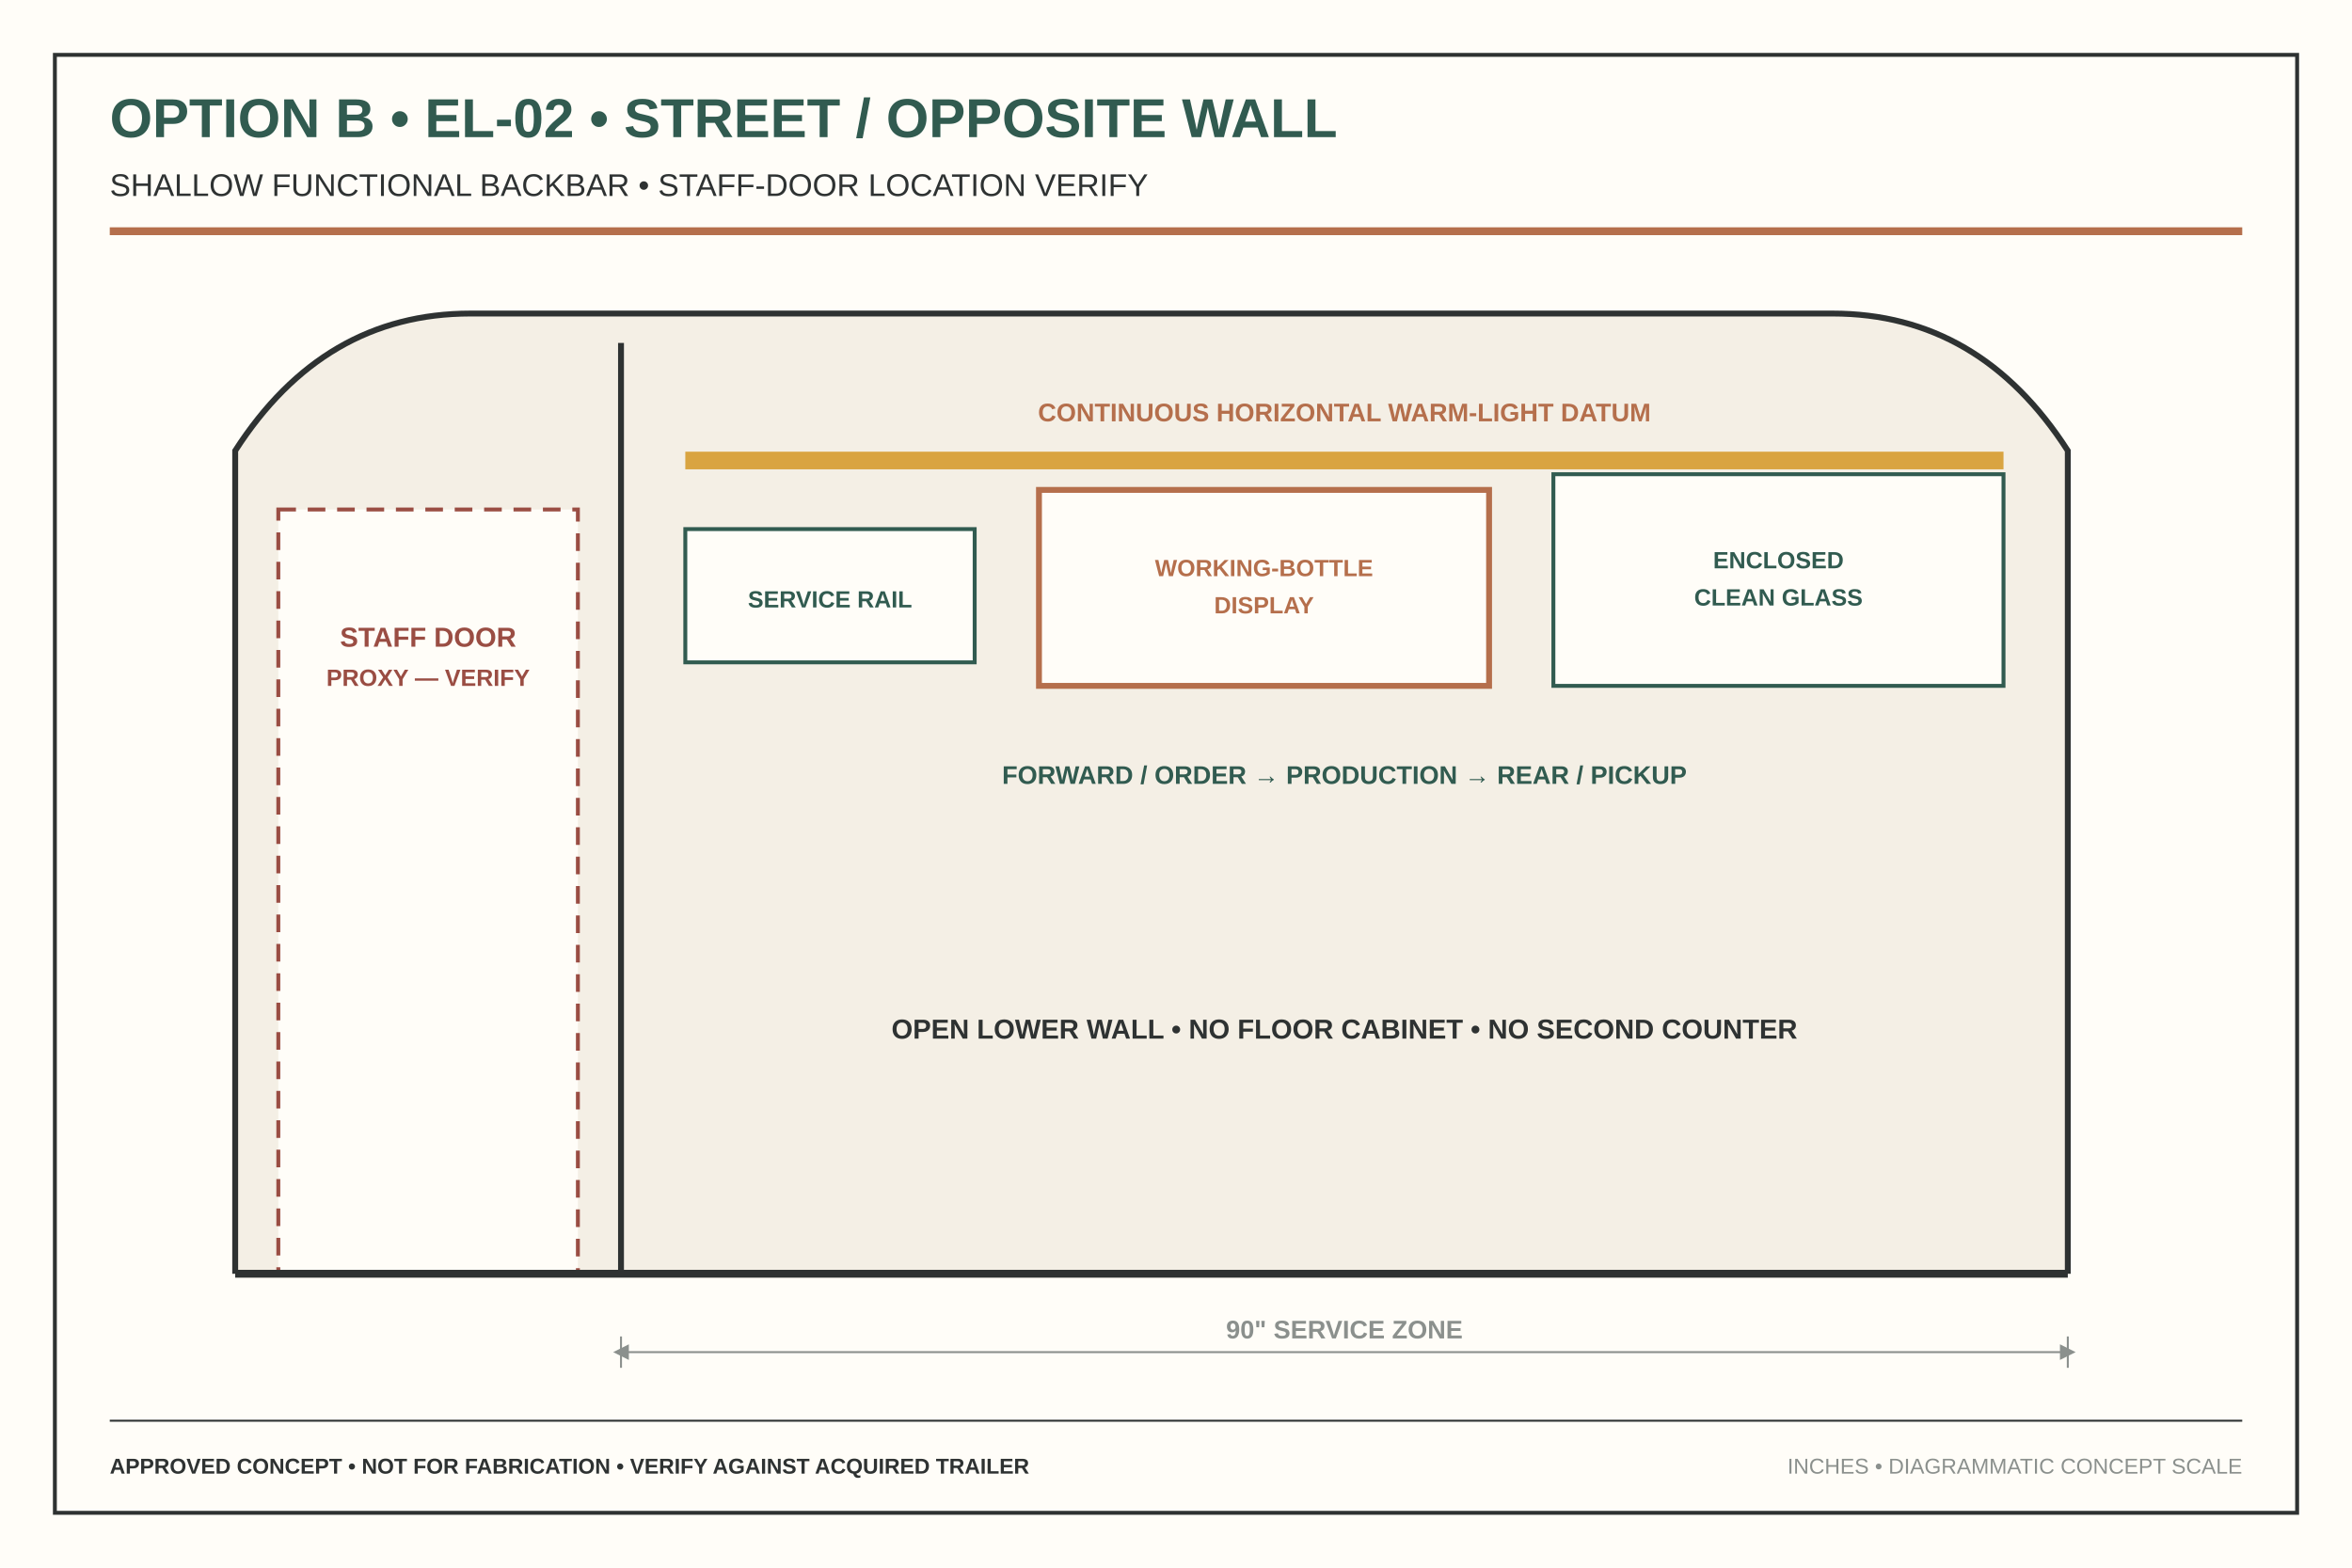
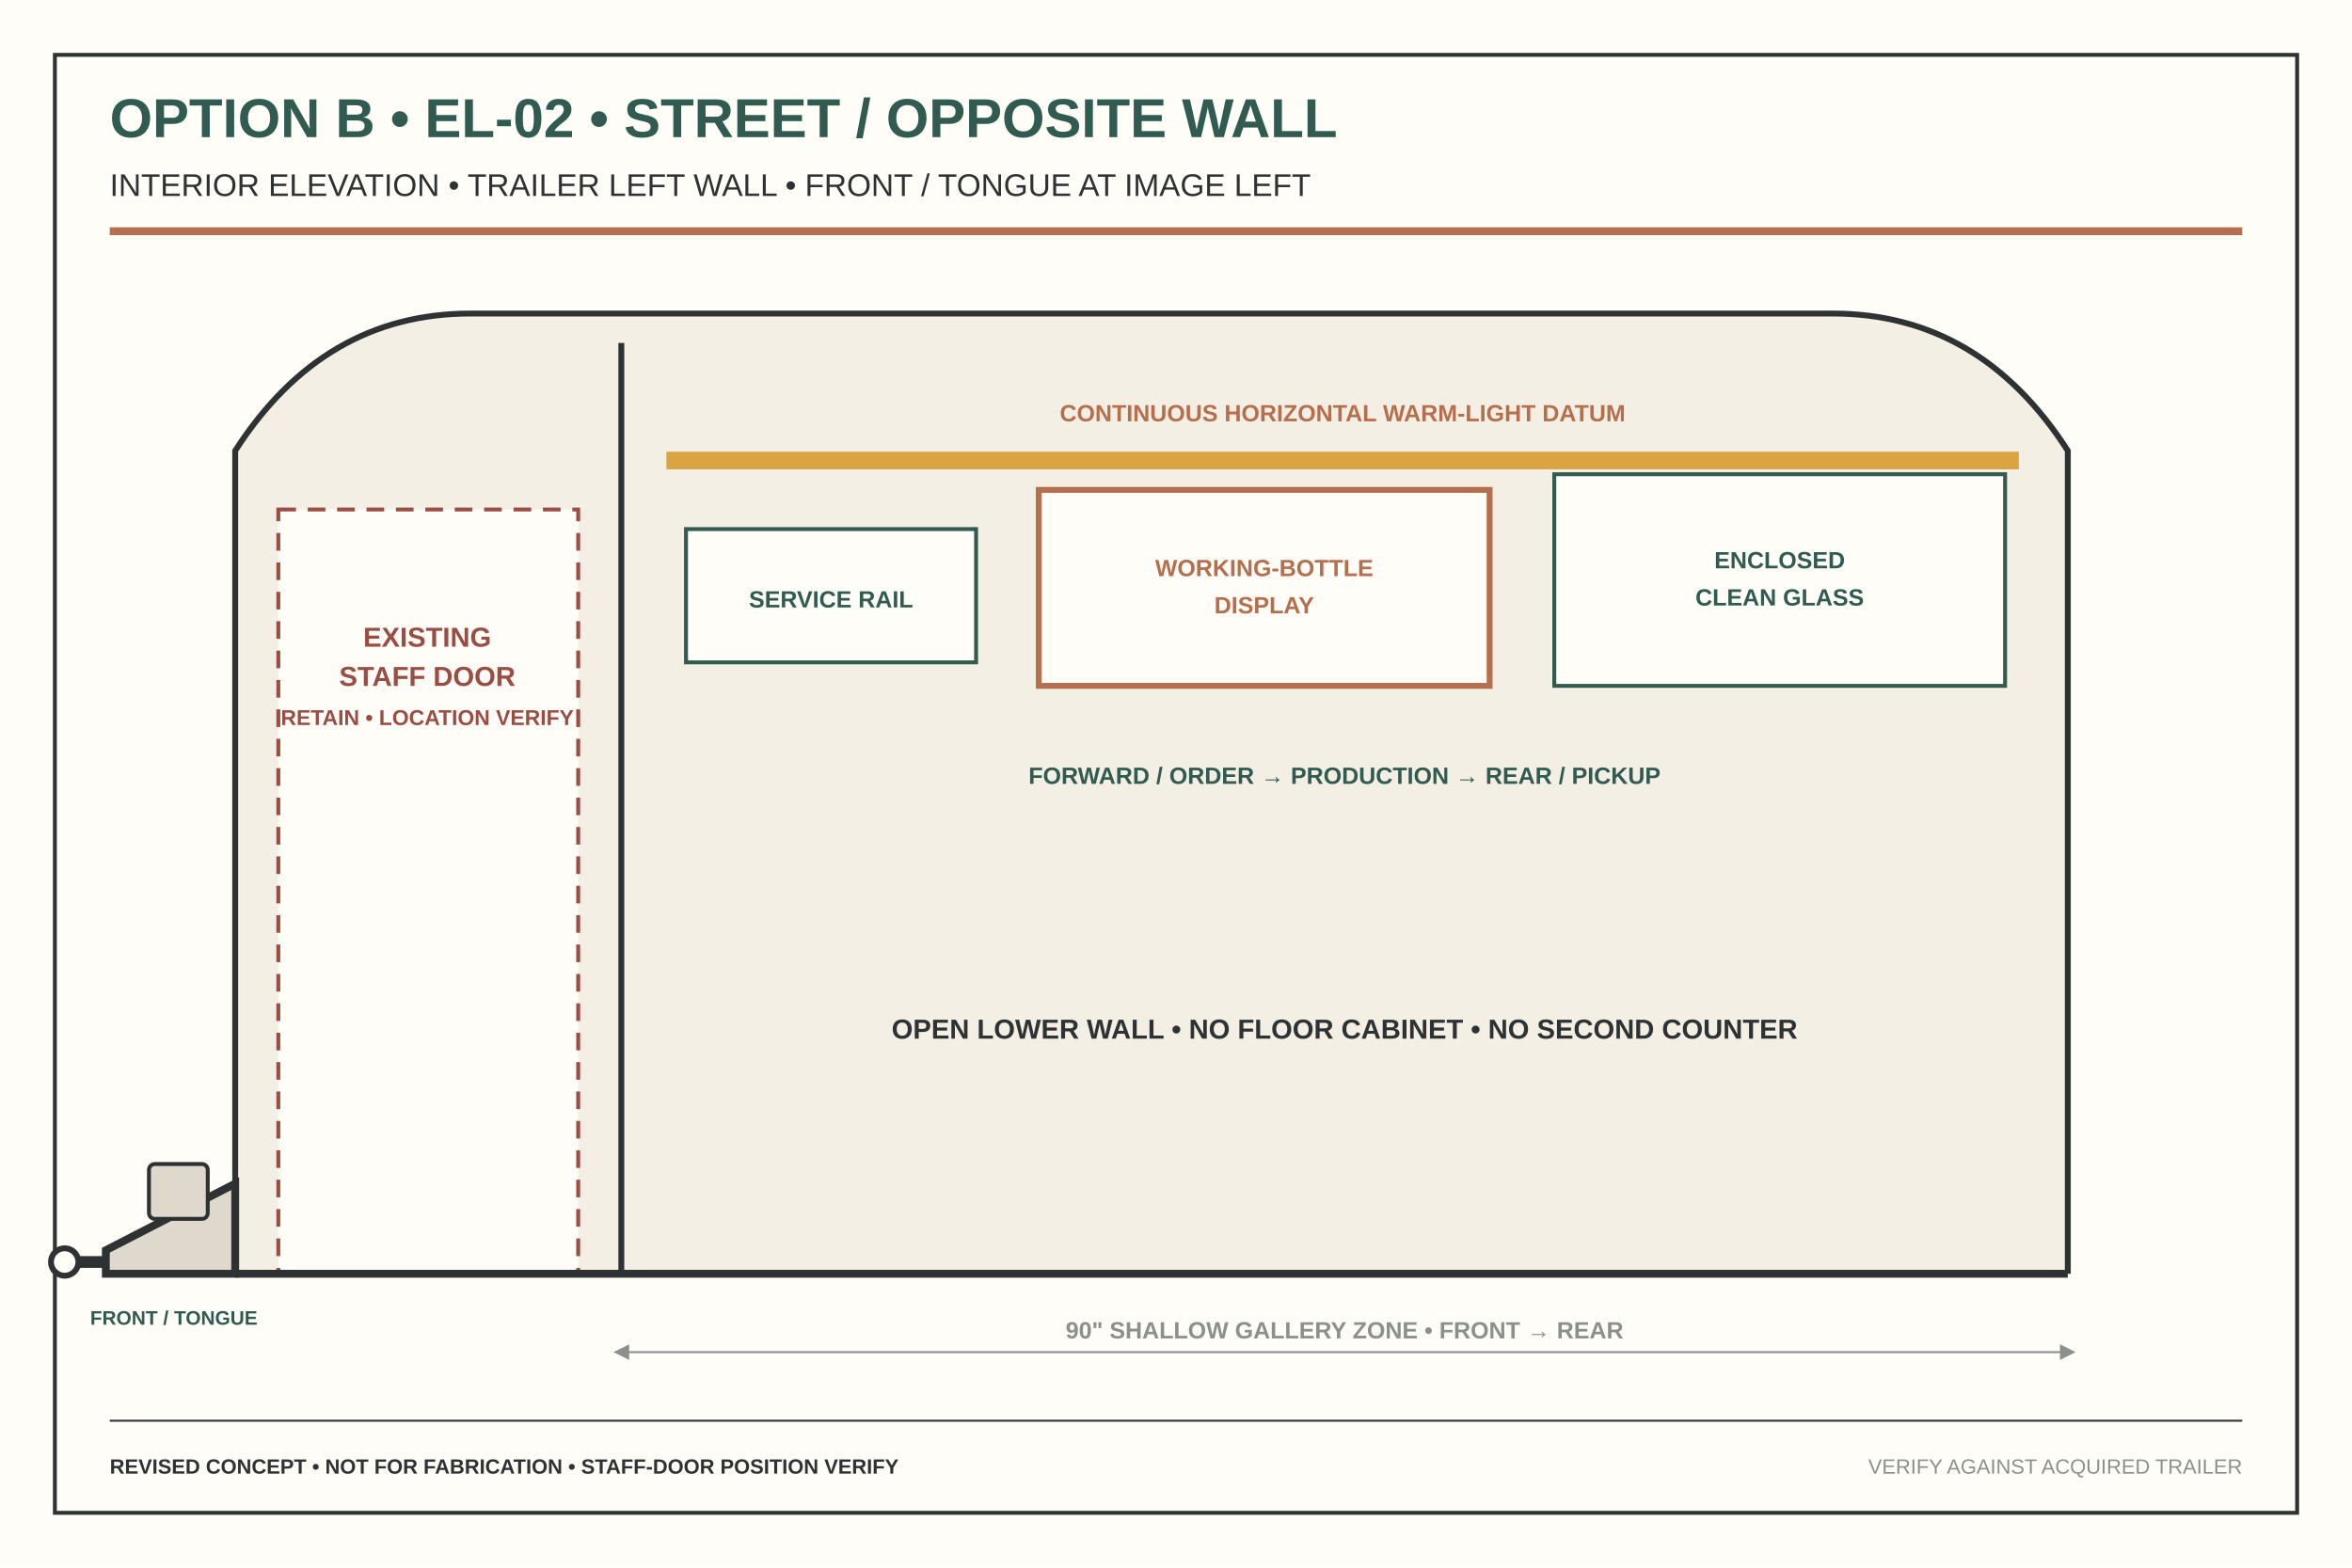
<svg xmlns="http://www.w3.org/2000/svg" width="1200" height="800" viewBox="0 0 1200 800" role="img" aria-labelledby="title desc">
-   <rect width="1200" height="800" fill="#FFFDF8" />
-   <rect x="28" y="28" width="1144" height="744" fill="none" stroke="#2E3232" stroke-width="2" />
-   <text x="56" y="70" font-family="Arial,Helvetica,sans-serif" font-size="28" text-anchor="start" font-weight="700" fill="#315B50">OPTION B • EL-02 • STREET / OPPOSITE WALL</text>
-   <text x="56" y="100" font-family="Arial,Helvetica,sans-serif" font-size="16" text-anchor="start" font-weight="400" fill="#2E3232">SHALLOW FUNCTIONAL BACKBAR • STAFF-DOOR LOCATION VERIFY</text>
-   <line x1="56" y1="118" x2="1144" y2="118" stroke="#B56F4C" stroke-width="4" />
  <defs>
    <marker id="arrow" markerWidth="8" markerHeight="8" refX="4" refY="4" orient="auto-start-reverse">
      <path d="M0,0 L8,4 L0,8 z" fill="#8B908D" />
    </marker>
    <pattern id="hatch" width="10" height="10" patternUnits="userSpaceOnUse" patternTransform="rotate(45)">
      <line x1="0" y1="0" x2="0" y2="10" stroke="#8B908D" stroke-width="2" />
    </pattern>
  </defs>
-   <path d="M 120 650 L 120 230 Q 165 160 240 160 L 935 160 Q 1010 160 1055 230 L 1055 650" fill="#F4EFE5" stroke="#2E3232" stroke-width="3" />
-   <line x1="316.842" y1="175" x2="316.842" y2="650" stroke="#2E3232" stroke-width="3" />
-   <rect x="142" y="260" width="152.842" height="390" fill="#FFFDF8" stroke="#9A4D43" stroke-width="2" stroke-dasharray="9 6" />
-   <text x="218.421" y="330" font-family="Arial,Helvetica,sans-serif" font-size="14" text-anchor="middle" font-weight="700" fill="#9A4D43">STAFF DOOR</text>
-   <text x="218.421" y="350" font-family="Arial,Helvetica,sans-serif" font-size="12" text-anchor="middle" font-weight="700" fill="#9A4D43">PROXY — VERIFY</text>
-   <line x1="349.649" y1="235" x2="1022.193" y2="235" stroke="#D9A441" stroke-width="9" />
-   <text x="685.921" y="215" font-family="Arial,Helvetica,sans-serif" font-size="13" text-anchor="middle" font-weight="700" fill="#B56F4C">CONTINUOUS HORIZONTAL WARM-LIGHT DATUM</text>
-   <rect x="349.649" y="270" width="147.632" height="68" fill="#FFFDF8" stroke="#315B50" stroke-width="2" />
-   <text x="423.465" y="310" font-family="Arial,Helvetica,sans-serif" font-size="12" text-anchor="middle" font-weight="700" fill="#315B50">SERVICE RAIL</text>
-   <rect x="530.088" y="250" width="229.649" height="100" fill="#FFFDF8" stroke="#B56F4C" stroke-width="3" />
-   <text x="644.912" y="294" font-family="Arial,Helvetica,sans-serif" font-size="12" text-anchor="middle" font-weight="700" fill="#B56F4C">WORKING-BOTTLE</text>
-   <text x="644.912" y="313" font-family="Arial,Helvetica,sans-serif" font-size="12" text-anchor="middle" font-weight="700" fill="#B56F4C">DISPLAY</text>
-   <rect x="792.544" y="242" width="229.649" height="108" fill="#FFFDF8" stroke="#315B50" stroke-width="2" />
-   <text x="907.368" y="290" font-family="Arial,Helvetica,sans-serif" font-size="12" text-anchor="middle" font-weight="700" fill="#315B50">ENCLOSED</text>
-   <text x="907.368" y="309" font-family="Arial,Helvetica,sans-serif" font-size="12" text-anchor="middle" font-weight="700" fill="#315B50">CLEAN GLASS</text>
-   <text x="685.921" y="400" font-family="Arial,Helvetica,sans-serif" font-size="13" text-anchor="middle" font-weight="700" fill="#315B50">FORWARD / ORDER  →  PRODUCTION  →  REAR / PICKUP</text>
-   <text x="685.921" y="530" font-family="Arial,Helvetica,sans-serif" font-size="14" text-anchor="middle" font-weight="700" fill="#2E3232">OPEN LOWER WALL • NO FLOOR CABINET • NO SECOND COUNTER</text>
+   <style>.g{font:700 12px Arial;text-anchor:middle;fill:#315B50}.copper{fill:#B56F4C}.small{font-size:11px}</style>
+   <rect width="1200" height="800" fill="#FFFDF8" />
+   <rect x="28" y="28" width="1144" height="744" fill="none" stroke="#2E3232" stroke-width="2" />
+   <text x="56" y="70" font-family="Arial" font-size="28" font-weight="700" fill="#315B50">OPTION B • EL-02 • STREET / OPPOSITE WALL</text>
+   <text x="56" y="100" font-family="Arial" font-size="16" fill="#2E3232">INTERIOR ELEVATION • TRAILER LEFT WALL • FRONT / TONGUE AT IMAGE LEFT</text>
+   <line x1="56" y1="118" x2="1144" y2="118" stroke="#B56F4C" stroke-width="4" />
+   <path d="M120 650 L120 230 Q165 160 240 160 L935 160 Q1010 160 1055 230 L1055 650" fill="#F4EFE5" stroke="#2E3232" stroke-width="3" />
+   <path d="M120 604 L54 638 L54 650 L120 650 Z" fill="#DED8CD" stroke="#2E3232" stroke-width="4" />
+   <line x1="54" y1="644" x2="38" y2="644" stroke="#2E3232" stroke-width="6" />
+   <circle cx="33" cy="644" r="7" fill="#FFFDF8" stroke="#2E3232" stroke-width="3" />
+   <rect x="76" y="594" width="30" height="28" rx="3" fill="#DED8CD" stroke="#2E3232" stroke-width="2" />
+   <text x="46" y="676" font-family="Arial" font-size="10" font-weight="700" fill="#315B50">FRONT / TONGUE</text>
+   <line x1="317" y1="175" x2="317" y2="650" stroke="#2E3232" stroke-width="3" />
+   <rect x="142" y="260" width="153" height="390" fill="#FFFDF8" stroke="#9A4D43" stroke-width="2" stroke-dasharray="9 6" />
+   <text x="218" y="330" font-family="Arial" font-size="14" text-anchor="middle" font-weight="700" fill="#9A4D43">EXISTING</text>
+   <text x="218" y="350" font-family="Arial" font-size="14" text-anchor="middle" font-weight="700" fill="#9A4D43">STAFF DOOR</text>
+   <text x="218" y="370" font-family="Arial" font-size="11" text-anchor="middle" font-weight="700" fill="#9A4D43">RETAIN • LOCATION VERIFY</text>
+   <line x1="340" y1="235" x2="1030" y2="235" stroke="#D9A441" stroke-width="9" />
+   <text x="685" y="215" font-family="Arial" font-size="12" text-anchor="middle" font-weight="700" fill="#B56F4C">CONTINUOUS HORIZONTAL WARM-LIGHT DATUM</text>
+   <rect x="350" y="270" width="148" height="68" fill="#FFFDF8" stroke="#315B50" stroke-width="2" />
+   <text x="424" y="310" class="g">SERVICE RAIL</text>
+   <rect x="530" y="250" width="230" height="100" fill="#FFFDF8" stroke="#B56F4C" stroke-width="3" />
+   <text x="645" y="294" class="g copper">WORKING-BOTTLE</text>
+   <text x="645" y="313" class="g copper">DISPLAY</text>
+   <rect x="793" y="242" width="230" height="108" fill="#FFFDF8" stroke="#315B50" stroke-width="2" />
+   <text x="908" y="290" class="g">ENCLOSED</text>
+   <text x="908" y="309" class="g">CLEAN GLASS</text>
+   <text x="686" y="400" class="g">FORWARD / ORDER → PRODUCTION → REAR / PICKUP</text>
+   <text x="686" y="530" font-family="Arial" font-size="14" text-anchor="middle" font-weight="700" fill="#2E3232">OPEN LOWER WALL • NO FLOOR CABINET • NO SECOND COUNTER</text>
  <line x1="120" y1="650" x2="1055" y2="650" stroke="#2E3232" stroke-width="4" />
-   <line x1="316.842" y1="690" x2="1055" y2="690" stroke="#8B908D" stroke-width="1" marker-start="url(#arrow)" marker-end="url(#arrow)" />
-   <line x1="316.842" y1="682" x2="316.842" y2="698" stroke="#8B908D" stroke-width="1" />
-   <line x1="1055" y1="682" x2="1055" y2="698" stroke="#8B908D" stroke-width="1" />
-   <text x="685.921" y="683" font-family="Arial,Helvetica,sans-serif" font-size="13" text-anchor="middle" font-weight="700" fill="#8B908D">90" SERVICE ZONE</text>
-   <line x1="56" y1="725" x2="1144" y2="725" stroke="#2E3232" stroke-width="1" />
-   <text x="56" y="752" font-family="Arial,Helvetica,sans-serif" font-size="11" text-anchor="start" font-weight="700" fill="#2E3232">APPROVED CONCEPT • NOT FOR FABRICATION • VERIFY AGAINST ACQUIRED TRAILER</text>
-   <text x="1144" y="752" font-family="Arial,Helvetica,sans-serif" font-size="11" text-anchor="end" font-weight="400" fill="#8B908D">INCHES • DIAGRAMMATIC CONCEPT SCALE</text>
+   <line x1="317" y1="690" x2="1055" y2="690" stroke="#8B908D" marker-start="url(#arrow)" marker-end="url(#arrow)" />
+   <text x="686" y="683" font-family="Arial" font-size="12" text-anchor="middle" font-weight="700" fill="#8B908D">90" SHALLOW GALLERY ZONE • FRONT → REAR</text>
+   <line x1="56" y1="725" x2="1144" y2="725" stroke="#2E3232" />
+   <text x="56" y="752" font-family="Arial" font-size="10.5" font-weight="700" fill="#2E3232">REVISED CONCEPT • NOT FOR FABRICATION • STAFF-DOOR POSITION VERIFY</text>
+   <text x="1144" y="752" font-family="Arial" font-size="10.5" text-anchor="end" fill="#8B908D">VERIFY AGAINST ACQUIRED TRAILER</text>
</svg>
